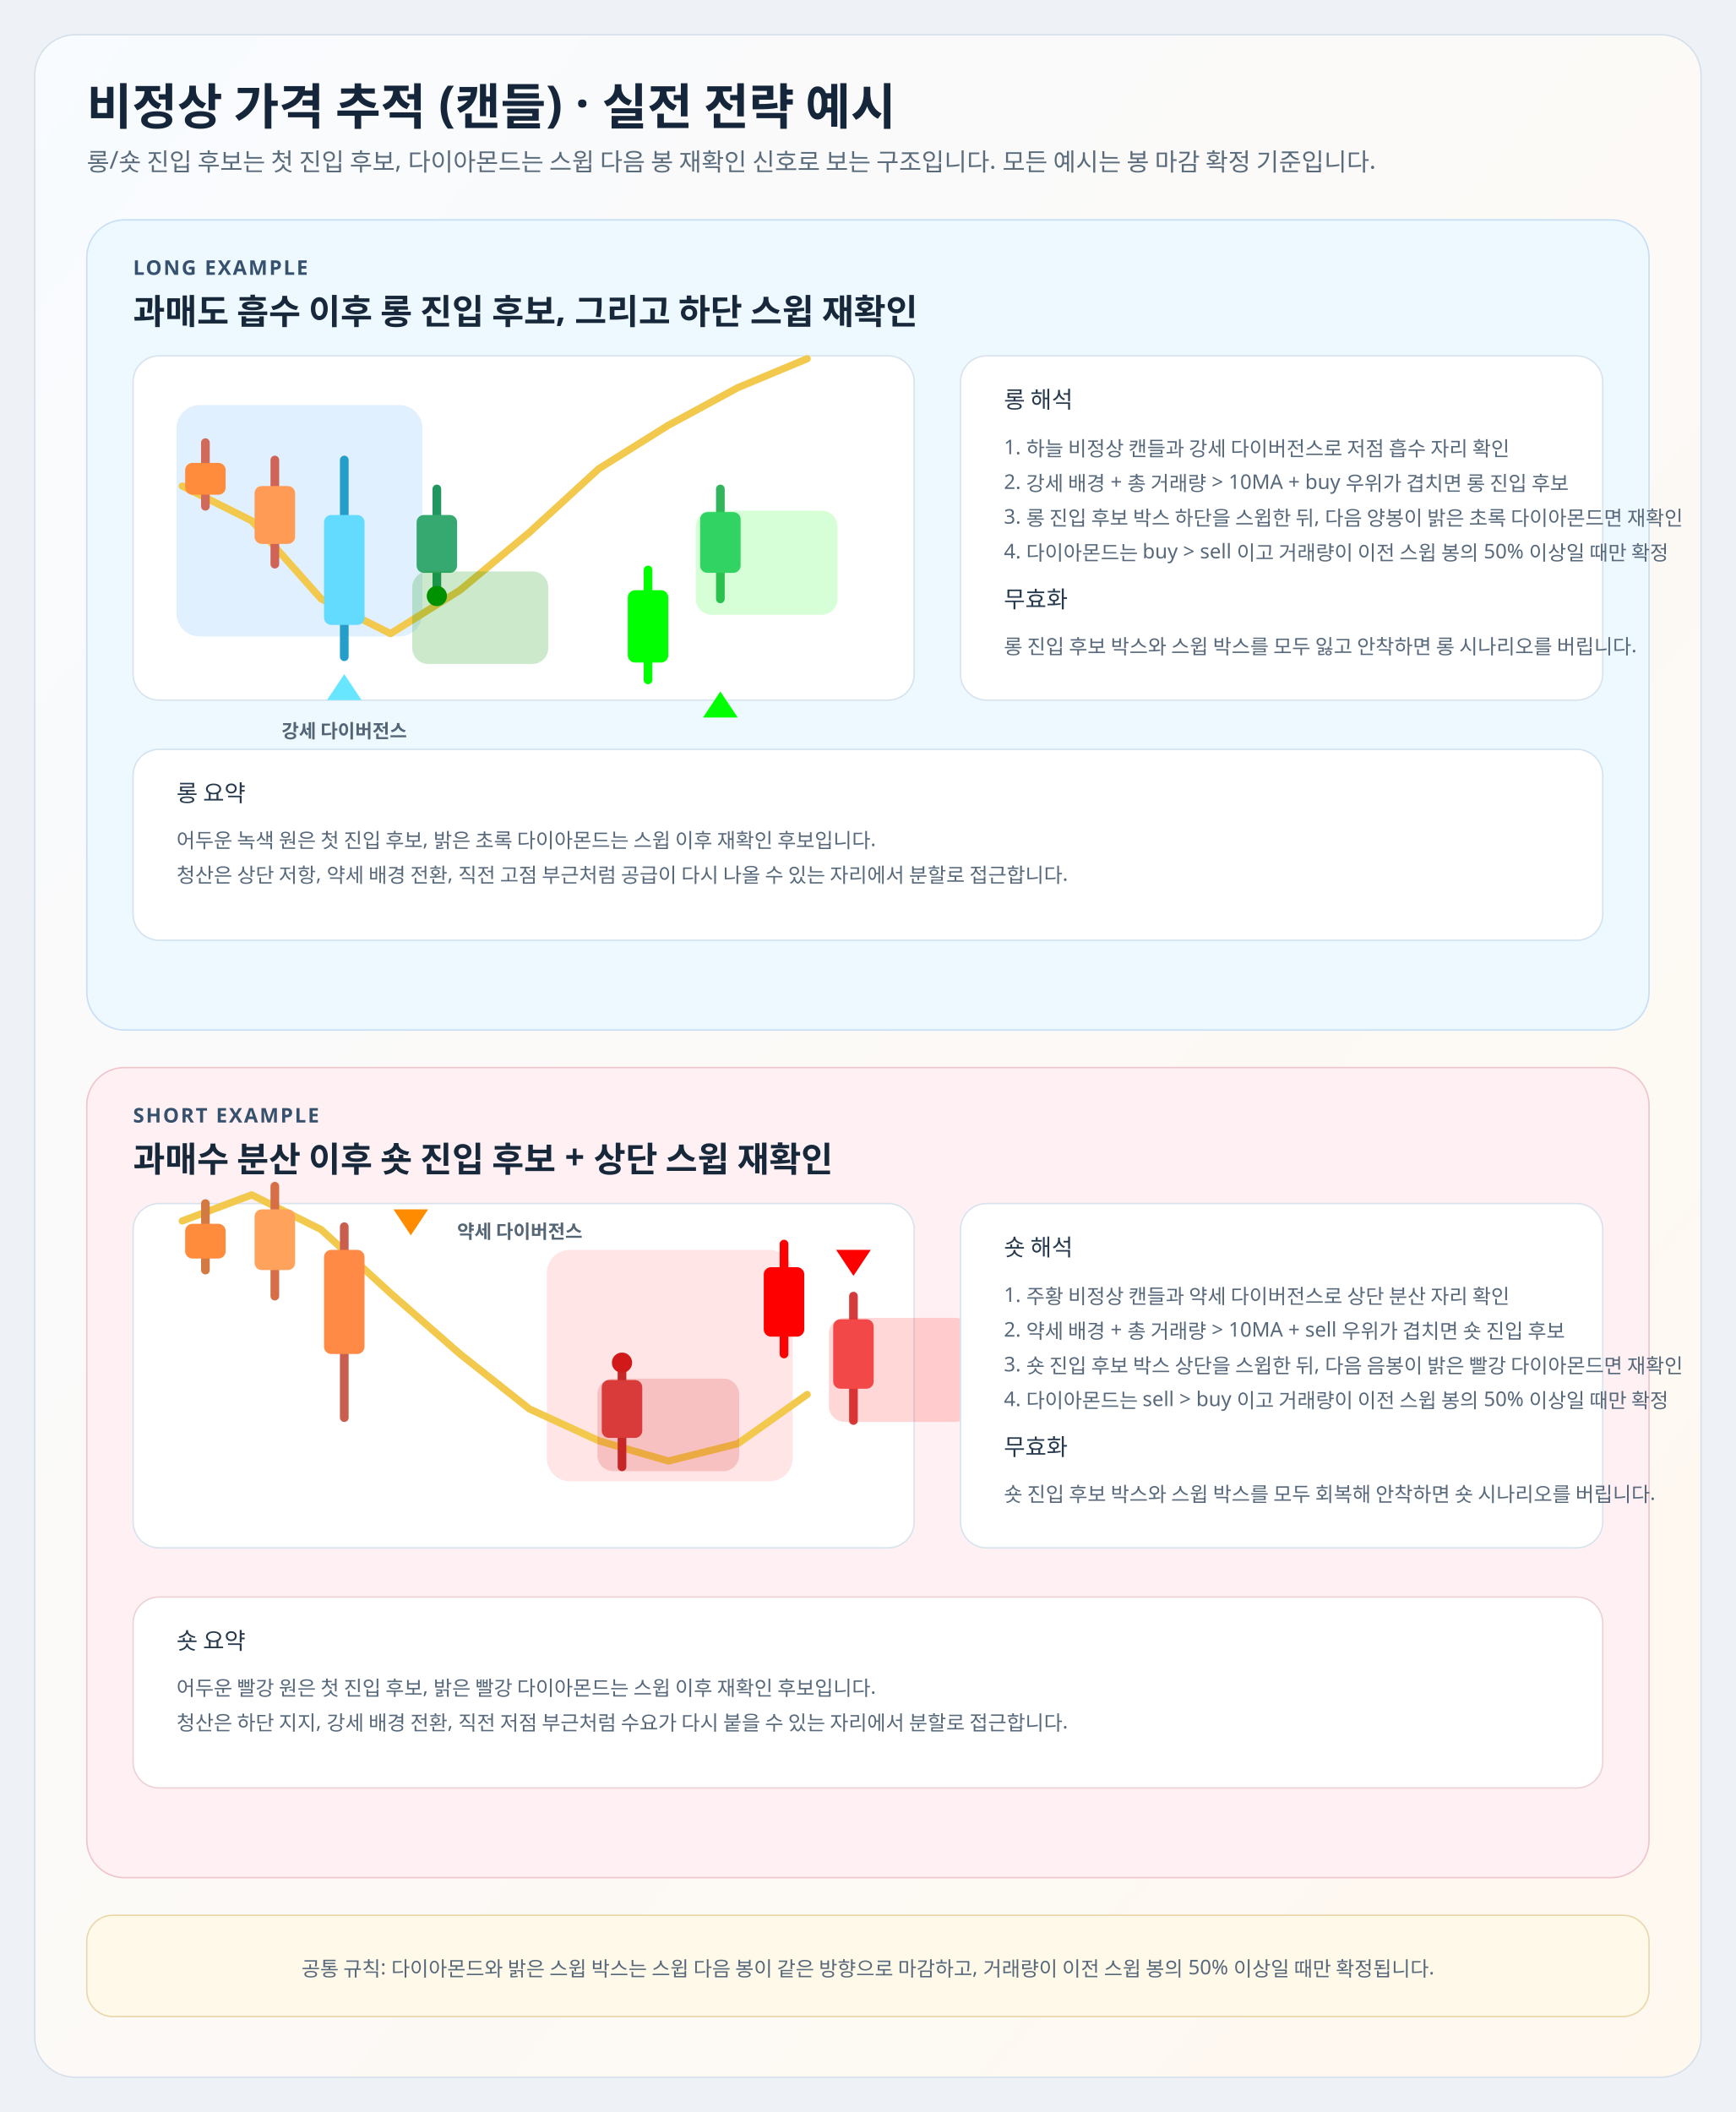
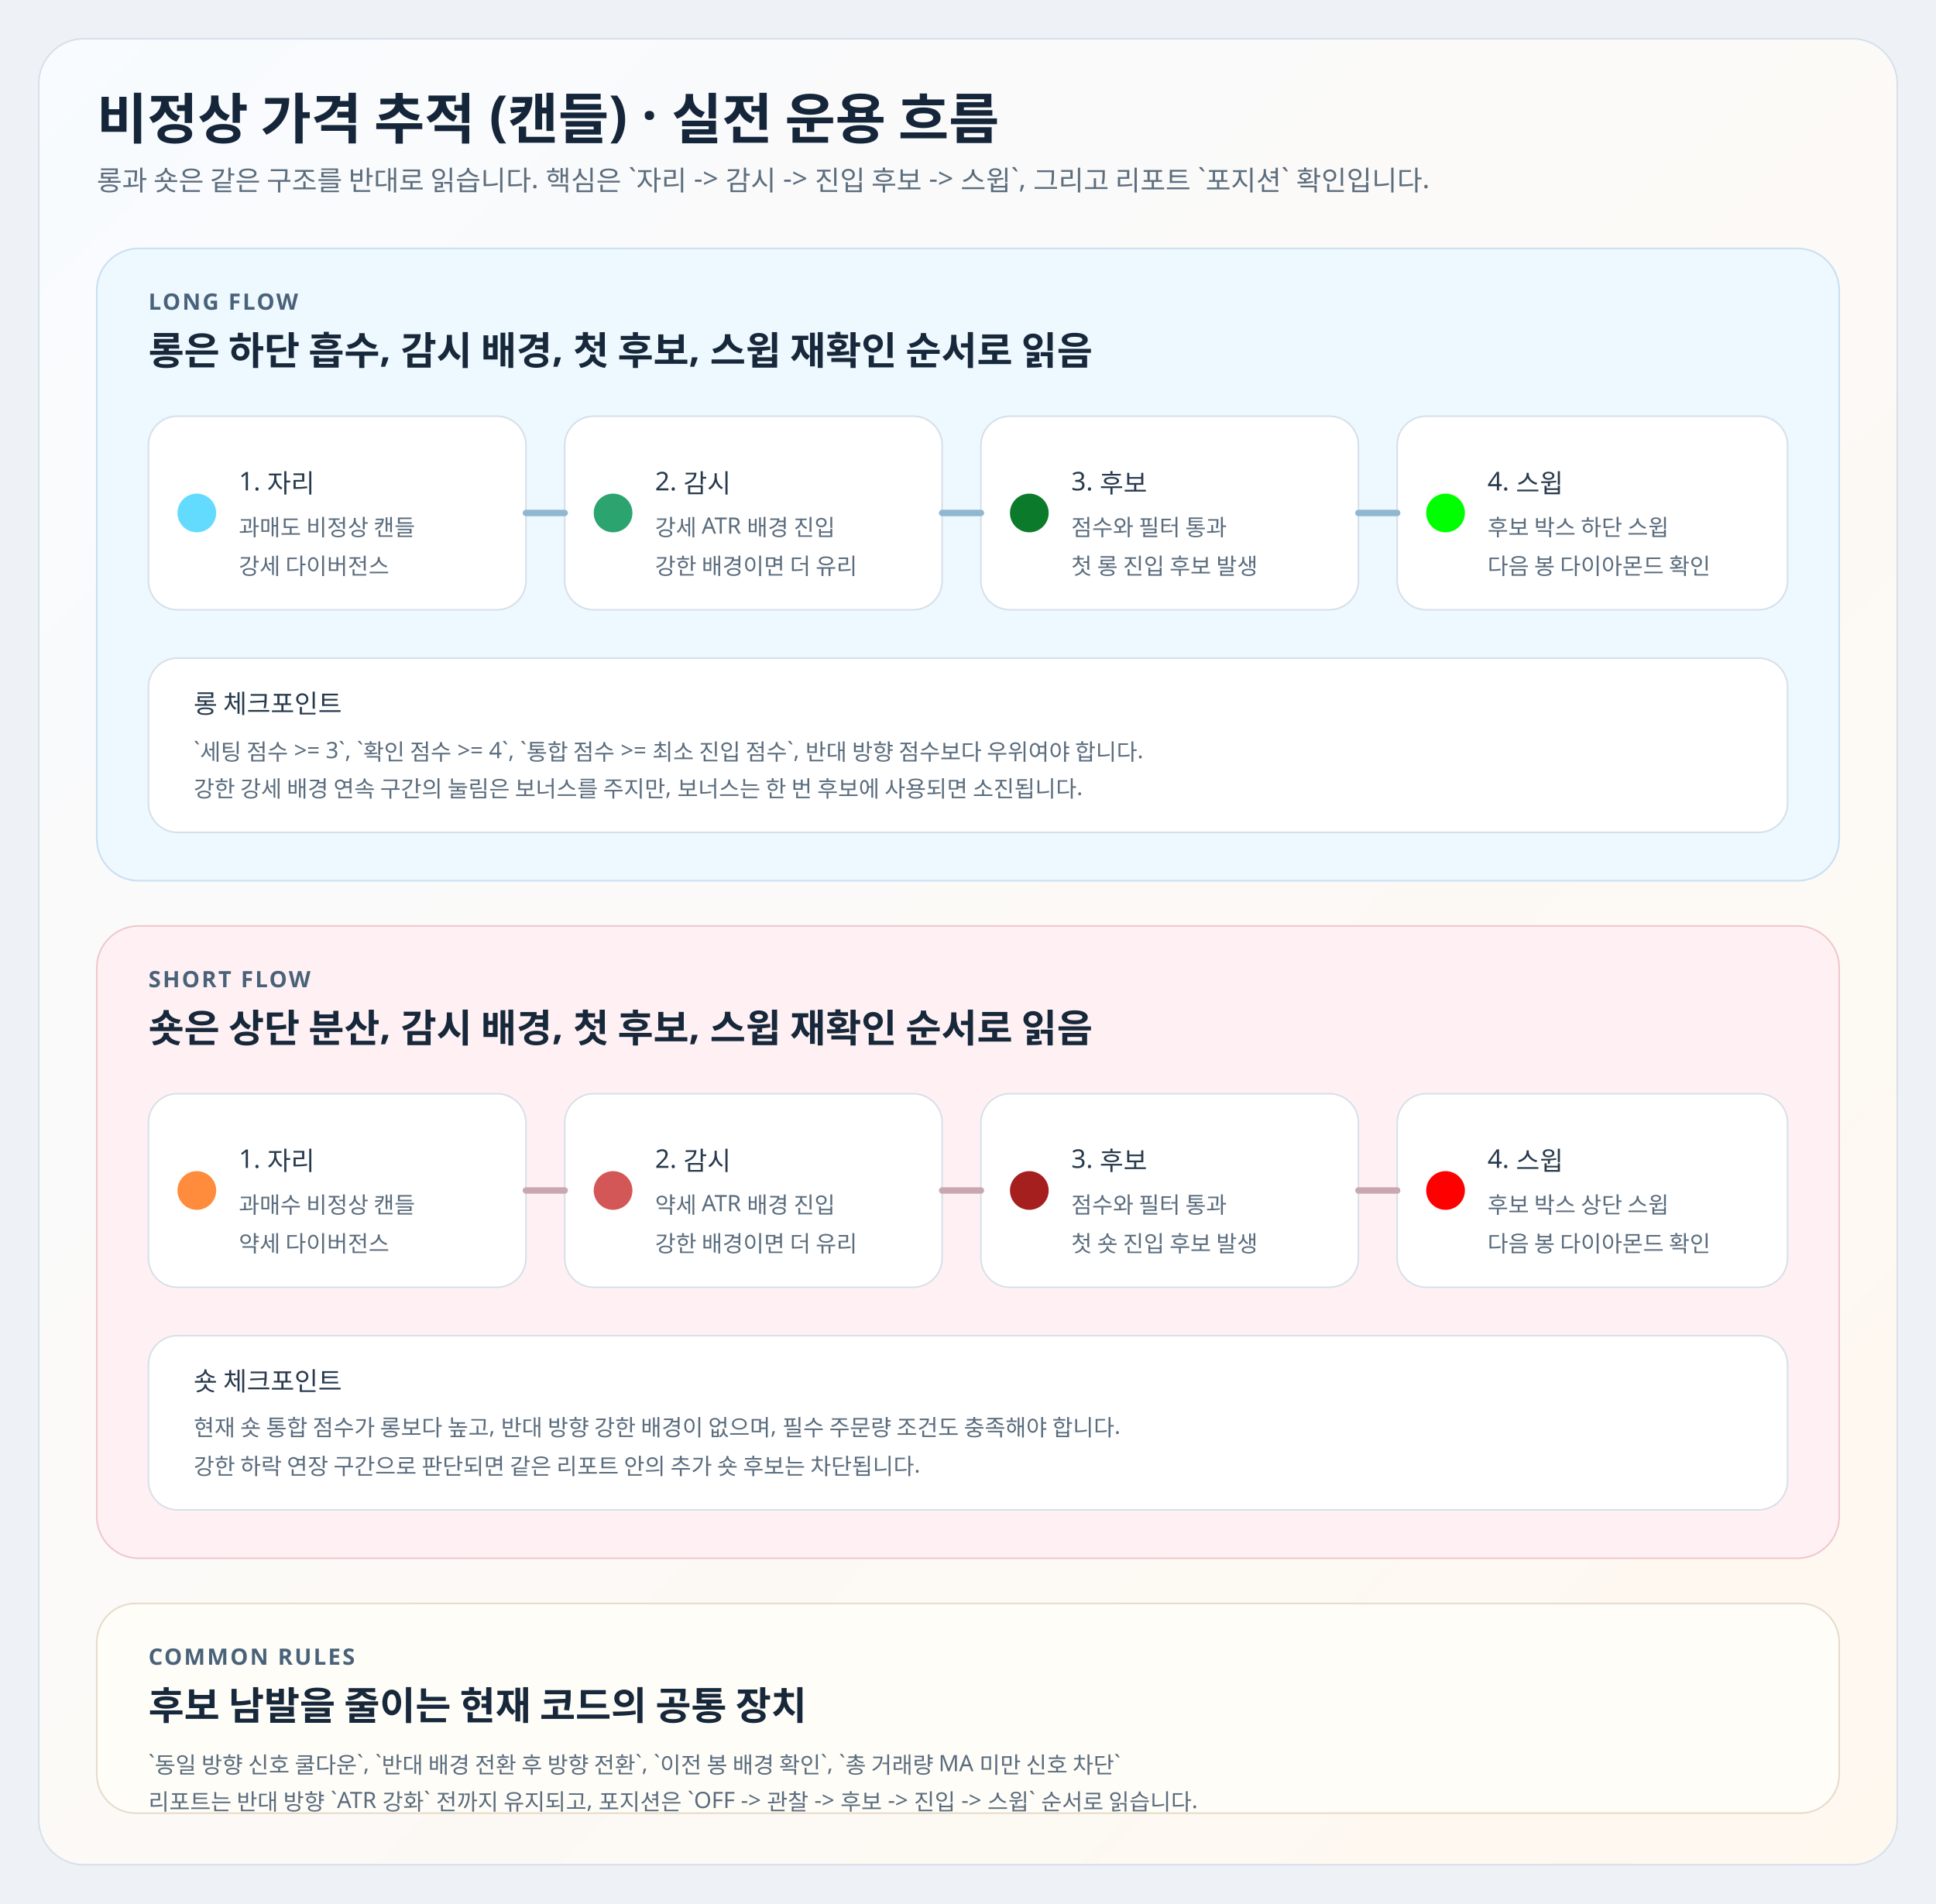
- <svg xmlns="http://www.w3.org/2000/svg" width="1200" height="1460" viewBox="0 0 1200 1460" role="img" aria-labelledby="title desc">
+ <svg xmlns="http://www.w3.org/2000/svg" width="1200" height="1180" viewBox="0 0 1200 1180" role="img" aria-labelledby="title desc">
  <defs>
    <linearGradient id="bg" x1="0%" y1="0%" x2="100%" y2="100%">
      <stop offset="0%" stop-color="#f8fbff" />
      <stop offset="100%" stop-color="#fff8ef" />
    </linearGradient>
    <style>
      .title { font: 700 34px 'Pretendard','Apple SD Gothic Neo','Malgun Gothic',sans-serif; fill: #16263a; }
-       .subtitle { font: 500 17px 'Pretendard','Apple SD Gothic Neo','Malgun Gothic',sans-serif; fill: #5a6b7b; }
-       .label { font: 700 14px 'Pretendard','Apple SD Gothic Neo','Malgun Gothic',sans-serif; fill: #36516d; letter-spacing: 0.08em; }
+       .subtitle { font: 500 17px 'Pretendard','Apple SD Gothic Neo','Malgun Gothic',sans-serif; fill: #5c6d7d; }
+       .section { font: 700 14px 'Pretendard','Apple SD Gothic Neo','Malgun Gothic',sans-serif; fill: #49627a; letter-spacing: 0.08em; }
      .panelTitle { font: 700 24px 'Pretendard','Apple SD Gothic Neo','Malgun Gothic',sans-serif; fill: #17283b; }
-       .body { font: 500 16px 'Pretendard','Apple SD Gothic Neo','Malgun Gothic',sans-serif; fill: #273a4d; }
-       .small { font: 500 14px 'Pretendard','Apple SD Gothic Neo','Malgun Gothic',sans-serif; fill: #56687a; }
-       .tiny { font: 600 13px 'Pretendard','Apple SD Gothic Neo','Malgun Gothic',sans-serif; fill: #546676; }
+       .body { font: 500 16px 'Pretendard','Apple SD Gothic Neo','Malgun Gothic',sans-serif; fill: #283a4d; }
+       .small { font: 500 14px 'Pretendard','Apple SD Gothic Neo','Malgun Gothic',sans-serif; fill: #5a6c7d; }
+       .tiny { font: 600 13px 'Pretendard','Apple SD Gothic Neo','Malgun Gothic',sans-serif; fill: #607182; }
      .center { text-anchor: middle; }
    </style>
  </defs>
-   <rect width="1200" height="1460" fill="#eef2f7" />
-   <rect x="24" y="24" width="1152" height="1412" rx="28" fill="url(#bg)" stroke="#d6e0ea" />
-   <text x="60" y="86" class="title">비정상 가격 추적 (캔들) · 실전 전략 예시</text>
-   <text x="60" y="118" class="subtitle">롱/숏 진입 후보는 첫 진입 후보, 다이아몬드는 스윕 다음 봉 재확인 신호로 보는 구조입니다. 모든 예시는 봉 마감 확정 기준입니다.</text>
-   <rect x="60" y="152" width="1080" height="560" rx="26" fill="#eef8ff" stroke="#c7dff5" />
-   <text x="92" y="190" class="label">LONG EXAMPLE</text>
-   <text x="92" y="224" class="panelTitle">과매도 흡수 이후 롱 진입 후보, 그리고 하단 스윕 재확인</text>
-   <rect x="92" y="246" width="540" height="238" rx="18" fill="#ffffff" stroke="#d8e3ed" />
-   <rect x="122" y="280" width="170" height="160" rx="16" fill="#e1f0ff" />
-   <polyline points="126,336 174,360 222,414 270,438 318,408 366,368 414,324 462,294 510,268 558,248" fill="none" stroke="#f2c94c" stroke-width="5" stroke-linecap="round" stroke-linejoin="round" />
-   <line x1="142" y1="350" x2="142" y2="306" stroke="#d06a5a" stroke-width="6" stroke-linecap="round" />
-   <rect x="128" y="320" width="28" height="22" rx="5" fill="#ff8c3c" />
-   <line x1="190" y1="390" x2="190" y2="318" stroke="#cf6456" stroke-width="6" stroke-linecap="round" />
-   <rect x="176" y="336" width="28" height="40" rx="5" fill="#ff9b54" />
-   <line x1="238" y1="454" x2="238" y2="318" stroke="#239dca" stroke-width="6" stroke-linecap="round" />
-   <rect x="224" y="356" width="28" height="76" rx="5" fill="#63dbff" />
-   <polygon points="238,466 226,484 250,484" fill="#69e6ff" />
-   <text x="238" y="510" class="tiny center">강세 다이버전스</text>
-   <line x1="302" y1="412" x2="302" y2="338" stroke="#22965f" stroke-width="6" stroke-linecap="round" />
-   <rect x="288" y="356" width="28" height="40" rx="5" fill="#35a96f" />
-   <circle cx="302" cy="412" r="7" fill="#009100" />
-   <rect x="286" y="396" width="92" height="62" rx="10" fill="#009100" opacity="0.20" stroke="#009100" stroke-width="2" />
-   <line x1="448" y1="394" x2="448" y2="470" stroke="#00ff00" stroke-width="6" stroke-linecap="round" />
-   <rect x="434" y="408" width="28" height="50" rx="5" fill="#00ff00" />
-   <line x1="498" y1="414" x2="498" y2="338" stroke="#33b55d" stroke-width="6" stroke-linecap="round" />
-   <rect x="484" y="354" width="28" height="42" rx="5" fill="#3acb76" />
-   <polygon points="498,478 486,496 510,496" fill="#00ff00" />
-   <rect x="482" y="354" width="96" height="70" rx="10" fill="#00ff00" opacity="0.16" stroke="#00ff00" stroke-width="2" />
-   <rect x="664" y="246" width="444" height="238" rx="18" fill="#ffffff" stroke="#d8e3ed" />
-   <text x="694" y="282" class="body">롱 해석</text>
-   <text x="694" y="314" class="small">1. 하늘 비정상 캔들과 강세 다이버전스로 저점 흡수 자리 확인</text>
-   <text x="694" y="338" class="small">2. 강세 배경 + 총 거래량 &gt; 10MA + buy 우위가 겹치면 롱 진입 후보</text>
-   <text x="694" y="362" class="small">3. 롱 진입 후보 박스 하단을 스윕한 뒤, 다음 양봉이 밝은 초록 다이아몬드면 재확인</text>
-   <text x="694" y="386" class="small">4. 다이아몬드는 buy &gt; sell 이고 거래량이 이전 스윕 봉의 50% 이상일 때만 확정</text>
-   <text x="694" y="420" class="body">무효화</text>
-   <text x="694" y="452" class="small">롱 진입 후보 박스와 스윕 박스를 모두 잃고 안착하면 롱 시나리오를 버립니다.</text>
-   <rect x="92" y="518" width="1016" height="132" rx="18" fill="#ffffff" stroke="#d3e4ef" />
-   <text x="122" y="554" class="body">롱 요약</text>
-   <text x="122" y="586" class="small">어두운 녹색 원은 첫 진입 후보, 밝은 초록 다이아몬드는 스윕 이후 재확인 후보입니다.</text>
-   <text x="122" y="610" class="small">청산은 상단 저항, 약세 배경 전환, 직전 고점 부근처럼 공급이 다시 나올 수 있는 자리에서 분할로 접근합니다.</text>
-   <rect x="60" y="738" width="1080" height="560" rx="26" fill="#fff1f3" stroke="#efc5cb" />
-   <text x="92" y="776" class="label">SHORT EXAMPLE</text>
-   <text x="92" y="810" class="panelTitle">과매수 분산 이후 숏 진입 후보 + 상단 스윕 재확인</text>
-   <rect x="92" y="832" width="540" height="238" rx="18" fill="#ffffff" stroke="#d8e3ed" />
-   <rect x="378" y="864" width="170" height="160" rx="16" fill="#ffe5e5" />
-   <polyline points="126,844 174,826 222,850 270,894 318,936 366,974 414,996 462,1010 510,998 558,964" fill="none" stroke="#f2c94c" stroke-width="5" stroke-linecap="round" stroke-linejoin="round" />
-   <line x1="142" y1="878" x2="142" y2="832" stroke="#d27a42" stroke-width="6" stroke-linecap="round" />
-   <rect x="128" y="846" width="28" height="24" rx="5" fill="#ff8c3c" />
-   <line x1="190" y1="896" x2="190" y2="820" stroke="#d66f46" stroke-width="6" stroke-linecap="round" />
-   <rect x="176" y="836" width="28" height="42" rx="5" fill="#ffa35c" />
-   <line x1="238" y1="848" x2="238" y2="980" stroke="#c95d4e" stroke-width="6" stroke-linecap="round" />
-   <rect x="224" y="864" width="28" height="72" rx="5" fill="#ff8a45" />
-   <polygon points="284,854 272,836 296,836" fill="#ff8c00" />
-   <text x="316" y="856" class="tiny">약세 다이버전스</text>
-   <line x1="430" y1="942" x2="430" y2="1014" stroke="#c52828" stroke-width="6" stroke-linecap="round" />
-   <rect x="416" y="954" width="28" height="40" rx="5" fill="#da4141" />
-   <circle cx="430" cy="942" r="7" fill="#d21919" />
-   <rect x="414" y="954" width="96" height="62" rx="10" fill="#d21919" opacity="0.18" stroke="#d21919" stroke-width="2" />
-   <line x1="542" y1="860" x2="542" y2="936" stroke="#ff0000" stroke-width="6" stroke-linecap="round" />
-   <rect x="528" y="876" width="28" height="48" rx="5" fill="#ff0000" />
-   <line x1="590" y1="896" x2="590" y2="982" stroke="#d43c3c" stroke-width="6" stroke-linecap="round" />
-   <rect x="576" y="912" width="28" height="48" rx="5" fill="#ef5555" />
-   <polygon points="590,882 578,864 602,864" fill="#ff0000" />
-   <rect x="574" y="912" width="96" height="70" rx="10" fill="#ff0000" opacity="0.16" stroke="#ff0000" stroke-width="2" />
-   <rect x="664" y="832" width="444" height="238" rx="18" fill="#ffffff" stroke="#d8e3ed" />
-   <text x="694" y="868" class="body">숏 해석</text>
-   <text x="694" y="900" class="small">1. 주황 비정상 캔들과 약세 다이버전스로 상단 분산 자리 확인</text>
-   <text x="694" y="924" class="small">2. 약세 배경 + 총 거래량 &gt; 10MA + sell 우위가 겹치면 숏 진입 후보</text>
-   <text x="694" y="948" class="small">3. 숏 진입 후보 박스 상단을 스윕한 뒤, 다음 음봉이 밝은 빨강 다이아몬드면 재확인</text>
-   <text x="694" y="972" class="small">4. 다이아몬드는 sell &gt; buy 이고 거래량이 이전 스윕 봉의 50% 이상일 때만 확정</text>
-   <text x="694" y="1006" class="body">무효화</text>
-   <text x="694" y="1038" class="small">숏 진입 후보 박스와 스윕 박스를 모두 회복해 안착하면 숏 시나리오를 버립니다.</text>
-   <rect x="92" y="1104" width="1016" height="132" rx="18" fill="#ffffff" stroke="#ecd2d6" />
-   <text x="122" y="1140" class="body">숏 요약</text>
-   <text x="122" y="1172" class="small">어두운 빨강 원은 첫 진입 후보, 밝은 빨강 다이아몬드는 스윕 이후 재확인 후보입니다.</text>
-   <text x="122" y="1196" class="small">청산은 하단 지지, 강세 배경 전환, 직전 저점 부근처럼 수요가 다시 붙을 수 있는 자리에서 분할로 접근합니다.</text>
-   <rect x="60" y="1324" width="1080" height="70" rx="18" fill="#fff9ea" stroke="#ead8ab" />
-   <text x="600" y="1366" class="small center">공통 규칙: 다이아몬드와 밝은 스윕 박스는 스윕 다음 봉이 같은 방향으로 마감하고, 거래량이 이전 스윕 봉의 50% 이상일 때만 확정됩니다.</text>
+   <rect width="1200" height="1180" fill="#eef2f7" />
+   <rect x="24" y="24" width="1152" height="1132" rx="28" fill="url(#bg)" stroke="#d7e0ea" />
+   <text x="60" y="86" class="title">비정상 가격 추적 (캔들) · 실전 운용 흐름</text>
+   <text x="60" y="118" class="subtitle">롱과 숏은 같은 구조를 반대로 읽습니다. 핵심은 `자리 -&gt; 감시 -&gt; 진입 후보 -&gt; 스윕`, 그리고 리포트 `포지션` 확인입니다.</text>
+   <rect x="60" y="154" width="1080" height="392" rx="26" fill="#eef8ff" stroke="#c9dff3" />
+   <text x="92" y="192" class="section">LONG FLOW</text>
+   <text x="92" y="226" class="panelTitle">롱은 하단 흡수, 감시 배경, 첫 후보, 스윕 재확인 순서로 읽음</text>
+   <rect x="92" y="258" width="234" height="120" rx="18" fill="#ffffff" stroke="#d7e0ea" />
+   <circle cx="122" cy="318" r="12" fill="#63dbff" />
+   <text x="148" y="304" class="body">1. 자리</text>
+   <text x="148" y="332" class="small">과매도 비정상 캔들</text>
+   <text x="148" y="356" class="small">강세 다이버전스</text>
+   <rect x="350" y="258" width="234" height="120" rx="18" fill="#ffffff" stroke="#d7e0ea" />
+   <circle cx="380" cy="318" r="12" fill="#2ca46f" />
+   <text x="406" y="304" class="body">2. 감시</text>
+   <text x="406" y="332" class="small">강세 ATR 배경 진입</text>
+   <text x="406" y="356" class="small">강한 배경이면 더 유리</text>
+   <rect x="608" y="258" width="234" height="120" rx="18" fill="#ffffff" stroke="#d7e0ea" />
+   <circle cx="638" cy="318" r="12" fill="#0c7a2b" />
+   <text x="664" y="304" class="body">3. 후보</text>
+   <text x="664" y="332" class="small">점수와 필터 통과</text>
+   <text x="664" y="356" class="small">첫 롱 진입 후보 발생</text>
+   <rect x="866" y="258" width="242" height="120" rx="18" fill="#ffffff" stroke="#d7e0ea" />
+   <circle cx="896" cy="318" r="12" fill="#00ff00" />
+   <text x="922" y="304" class="body">4. 스윕</text>
+   <text x="922" y="332" class="small">후보 박스 하단 스윕</text>
+   <text x="922" y="356" class="small">다음 봉 다이아몬드 확인</text>
+   <line x1="326" y1="318" x2="350" y2="318" stroke="#8fb7cf" stroke-width="4" stroke-linecap="round" />
+   <line x1="584" y1="318" x2="608" y2="318" stroke="#8fb7cf" stroke-width="4" stroke-linecap="round" />
+   <line x1="842" y1="318" x2="866" y2="318" stroke="#8fb7cf" stroke-width="4" stroke-linecap="round" />
+   <rect x="92" y="408" width="1016" height="108" rx="18" fill="#ffffff" stroke="#d7e0ea" />
+   <text x="120" y="442" class="body">롱 체크포인트</text>
+   <text x="120" y="470" class="small">`세팅 점수 &gt;= 3`, `확인 점수 &gt;= 4`, `통합 점수 &gt;= 최소 진입 점수`, 반대 방향 점수보다 우위여야 합니다.</text>
+   <text x="120" y="494" class="small">강한 강세 배경 연속 구간의 눌림은 보너스를 주지만, 보너스는 한 번 후보에 사용되면 소진됩니다.</text>
+   <rect x="60" y="574" width="1080" height="392" rx="26" fill="#fff1f3" stroke="#efc7cd" />
+   <text x="92" y="612" class="section">SHORT FLOW</text>
+   <text x="92" y="646" class="panelTitle">숏은 상단 분산, 감시 배경, 첫 후보, 스윕 재확인 순서로 읽음</text>
+   <rect x="92" y="678" width="234" height="120" rx="18" fill="#ffffff" stroke="#d7e0ea" />
+   <circle cx="122" cy="738" r="12" fill="#ff8c3c" />
+   <text x="148" y="724" class="body">1. 자리</text>
+   <text x="148" y="752" class="small">과매수 비정상 캔들</text>
+   <text x="148" y="776" class="small">약세 다이버전스</text>
+   <rect x="350" y="678" width="234" height="120" rx="18" fill="#ffffff" stroke="#d7e0ea" />
+   <circle cx="380" cy="738" r="12" fill="#d45757" />
+   <text x="406" y="724" class="body">2. 감시</text>
+   <text x="406" y="752" class="small">약세 ATR 배경 진입</text>
+   <text x="406" y="776" class="small">강한 배경이면 더 유리</text>
+   <rect x="608" y="678" width="234" height="120" rx="18" fill="#ffffff" stroke="#d7e0ea" />
+   <circle cx="638" cy="738" r="12" fill="#a61f1f" />
+   <text x="664" y="724" class="body">3. 후보</text>
+   <text x="664" y="752" class="small">점수와 필터 통과</text>
+   <text x="664" y="776" class="small">첫 숏 진입 후보 발생</text>
+   <rect x="866" y="678" width="242" height="120" rx="18" fill="#ffffff" stroke="#d7e0ea" />
+   <circle cx="896" cy="738" r="12" fill="#ff0000" />
+   <text x="922" y="724" class="body">4. 스윕</text>
+   <text x="922" y="752" class="small">후보 박스 상단 스윕</text>
+   <text x="922" y="776" class="small">다음 봉 다이아몬드 확인</text>
+   <line x1="326" y1="738" x2="350" y2="738" stroke="#c8a8ae" stroke-width="4" stroke-linecap="round" />
+   <line x1="584" y1="738" x2="608" y2="738" stroke="#c8a8ae" stroke-width="4" stroke-linecap="round" />
+   <line x1="842" y1="738" x2="866" y2="738" stroke="#c8a8ae" stroke-width="4" stroke-linecap="round" />
+   <rect x="92" y="828" width="1016" height="108" rx="18" fill="#ffffff" stroke="#d7e0ea" />
+   <text x="120" y="862" class="body">숏 체크포인트</text>
+   <text x="120" y="890" class="small">현재 숏 통합 점수가 롱보다 높고, 반대 방향 강한 배경이 없으며, 필수 주문량 조건도 충족해야 합니다.</text>
+   <text x="120" y="914" class="small">강한 하락 연장 구간으로 판단되면 같은 리포트 안의 추가 숏 후보는 차단됩니다.</text>
+   <rect x="60" y="994" width="1080" height="130" rx="24" fill="#fffdf8" stroke="#e6dccb" />
+   <text x="92" y="1032" class="section">COMMON RULES</text>
+   <text x="92" y="1066" class="panelTitle">후보 남발을 줄이는 현재 코드의 공통 장치</text>
+   <text x="92" y="1098" class="small">`동일 방향 신호 쿨다운`, `반대 배경 전환 후 방향 전환`, `이전 봉 배경 확인`, `총 거래량 MA 미만 신호 차단`</text>
+   <text x="92" y="1122" class="small">리포트는 반대 방향 `ATR 강화` 전까지 유지되고, 포지션은 `OFF -&gt; 관찰 -&gt; 후보 -&gt; 진입 -&gt; 스윕` 순서로 읽습니다.</text>
</svg>
